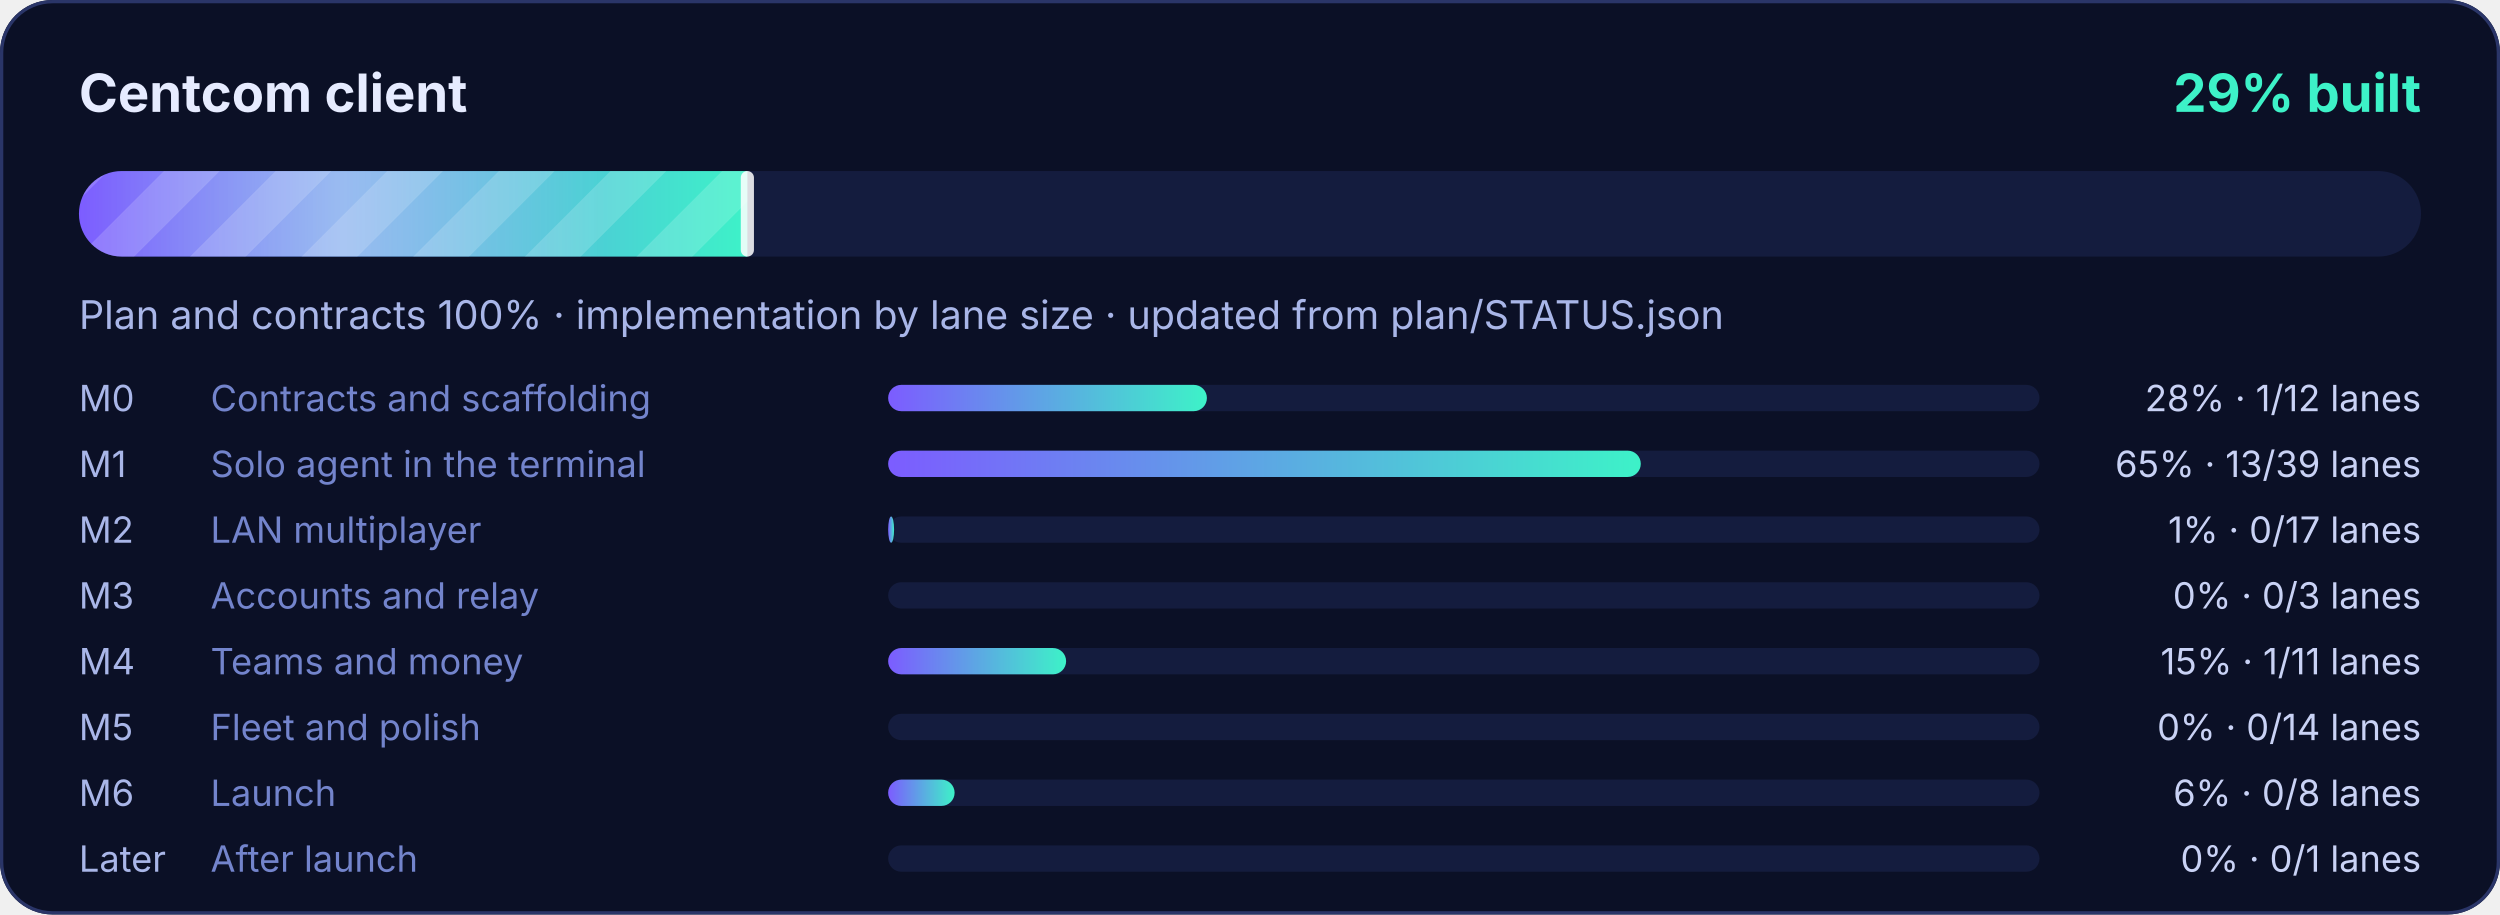
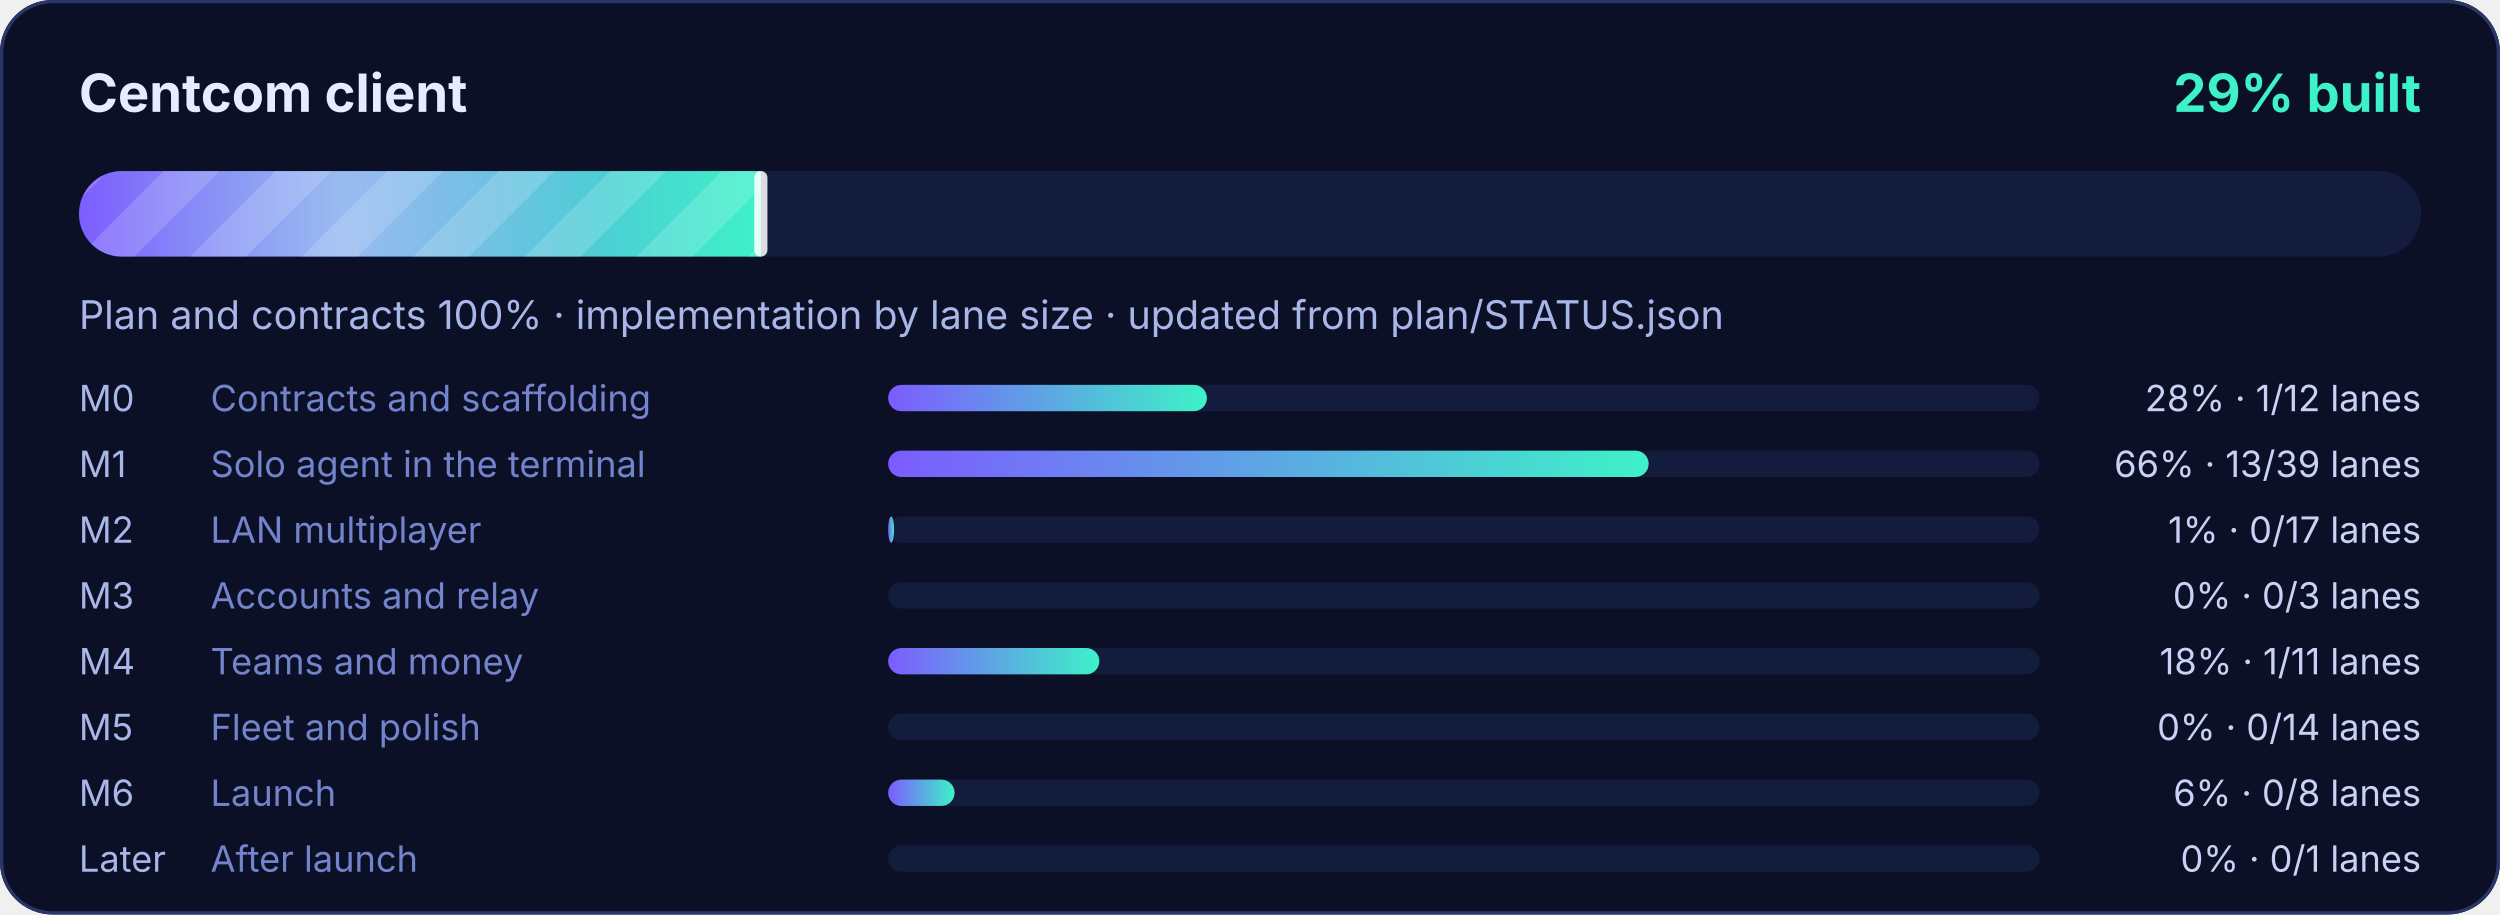
<svg xmlns="http://www.w3.org/2000/svg" width="760" height="278" viewBox="0 0 760 278" role="img" aria-label="Centcom client: 29% built">
  <defs>
    <linearGradient id="g" x1="0" x2="1">
      <stop offset="0" stop-color="#7C5CFF" />
      <stop offset="1" stop-color="#3DF2C8" />
    </linearGradient>
    <pattern id="s" width="24" height="24" patternUnits="userSpaceOnUse" patternTransform="rotate(45)">
      <rect width="12" height="24" fill="#fff" fill-opacity=".16" />
    </pattern>
    <clipPath id="c">
      <rect x="24" y="52" width="712" height="26" rx="13" />
    </clipPath>
    <linearGradient id="sh" x1="0" x2="1">
      <stop offset="0" stop-color="#fff" stop-opacity="0" />
      <stop offset=".5" stop-color="#fff" stop-opacity=".35" />
      <stop offset="1" stop-color="#fff" stop-opacity="0" />
    </linearGradient>
  </defs>
  <style>@keyframes mv{to{transform:translateX(24px)}}@keyframes sh{from{transform:translateX(-200px)}to{transform:translateX(760px)}}@keyframes gl{50%{opacity:.78}}
.st{animation:mv .9s linear infinite}.sh{animation:sh 3.2s ease-in-out infinite}.gl{animation:gl 2.4s ease-in-out infinite}text{font-family:ui-sans-serif,system-ui,-apple-system,"Segoe UI",sans-serif}
@media (prefers-reduced-motion:reduce){.st,.sh,.gl{animation:none}}</style>
  <rect width="760" height="278" rx="16" fill="#0B1026" />
  <rect x=".5" y=".5" width="759" height="277" rx="15.5" fill="none" stroke="#2A3568" />
  <text x="24" y="34" fill="#E6EBFF" font-size="16" font-weight="700">Centcom client</text>
  <text x="736" y="34" fill="#3DF2C8" font-size="16" font-weight="700" text-anchor="end">29% built</text>
  <rect x="24" y="52" width="712" height="26" rx="13" fill="#141C3E" />
  <g clip-path="url(#c)">
    <g class="gl">
-       <rect x="24" y="52" width="203.2" height="26" fill="url(#g)" />
-       <rect x="24" y="52" width="203.2" height="26" fill="url(#s)" class="st" />
+       <rect x="24" y="52" width="207.3" height="26" fill="url(#g)" />
+       <rect x="24" y="52" width="207.3" height="26" fill="url(#s)" class="st" />
      <rect x="24" y="52" width="160" height="26" fill="url(#sh)" class="sh" style="mix-blend-mode:screen" />
    </g>
  </g>
-   <rect x="225.2" y="52" width="4" height="26" rx="2" fill="#fff" fill-opacity=".85" class="gl" />
+   <rect x="229.3" y="52" width="4" height="26" rx="2" fill="#fff" fill-opacity=".85" class="gl" />
  <text x="24" y="100" fill="#A9B6E8" font-size="12">Plan and contracts 100% · implementation by lane size · updated from plan/STATUS.json</text>
  <text x="24" y="125" fill="#A9B6E8" font-size="11">M0</text>
  <text x="64" y="125" fill="#7384CC" font-size="11">Contracts and scaffolding</text>
  <rect x="270" y="117" width="350" height="8" rx="4" fill="#141C3E" />
  <rect x="270" y="117" width="96.9" height="8" rx="4" fill="url(#g)" />
  <text x="736" y="125" fill="#C9D2F5" font-size="11" text-anchor="end">28% · 1/12 lanes</text>
  <text x="24" y="145" fill="#A9B6E8" font-size="11">M1</text>
  <text x="64" y="145" fill="#7384CC" font-size="11">Solo agent in the terminal</text>
  <rect x="270" y="137" width="350" height="8" rx="4" fill="#141C3E" />
-   <rect x="270" y="137" width="228.8" height="8" rx="4" fill="url(#g)" />
-   <text x="736" y="145" fill="#C9D2F5" font-size="11" text-anchor="end">65% · 13/39 lanes</text>
+   <rect x="270" y="137" width="231.2" height="8" rx="4" fill="url(#g)" />
+   <text x="736" y="145" fill="#C9D2F5" font-size="11" text-anchor="end">66% · 13/39 lanes</text>
  <text x="24" y="165" fill="#A9B6E8" font-size="11">M2</text>
  <text x="64" y="165" fill="#7384CC" font-size="11">LAN multiplayer</text>
  <rect x="270" y="157" width="350" height="8" rx="4" fill="#141C3E" />
  <rect x="270" y="157" width="1.8" height="8" rx="4" fill="url(#g)" />
  <text x="736" y="165" fill="#C9D2F5" font-size="11" text-anchor="end">1% · 0/17 lanes</text>
  <text x="24" y="185" fill="#A9B6E8" font-size="11">M3</text>
  <text x="64" y="185" fill="#7384CC" font-size="11">Accounts and relay</text>
  <rect x="270" y="177" width="350" height="8" rx="4" fill="#141C3E" />
  <text x="736" y="185" fill="#C9D2F5" font-size="11" text-anchor="end">0% · 0/3 lanes</text>
  <text x="24" y="205" fill="#A9B6E8" font-size="11">M4</text>
  <text x="64" y="205" fill="#7384CC" font-size="11">Teams and money</text>
  <rect x="270" y="197" width="350" height="8" rx="4" fill="#141C3E" />
-   <rect x="270" y="197" width="54.1" height="8" rx="4" fill="url(#g)" />
-   <text x="736" y="205" fill="#C9D2F5" font-size="11" text-anchor="end">15% · 1/11 lanes</text>
+   <rect x="270" y="197" width="64.2" height="8" rx="4" fill="url(#g)" />
+   <text x="736" y="205" fill="#C9D2F5" font-size="11" text-anchor="end">18% · 1/11 lanes</text>
  <text x="24" y="225" fill="#A9B6E8" font-size="11">M5</text>
  <text x="64" y="225" fill="#7384CC" font-size="11">Fleet and polish</text>
  <rect x="270" y="217" width="350" height="8" rx="4" fill="#141C3E" />
  <text x="736" y="225" fill="#C9D2F5" font-size="11" text-anchor="end">0% · 0/14 lanes</text>
  <text x="24" y="245" fill="#A9B6E8" font-size="11">M6</text>
  <text x="64" y="245" fill="#7384CC" font-size="11">Launch</text>
  <rect x="270" y="237" width="350" height="8" rx="4" fill="#141C3E" />
  <rect x="270" y="237" width="20.2" height="8" rx="4" fill="url(#g)" />
  <text x="736" y="245" fill="#C9D2F5" font-size="11" text-anchor="end">6% · 0/8 lanes</text>
  <text x="24" y="265" fill="#A9B6E8" font-size="11">Later</text>
  <text x="64" y="265" fill="#7384CC" font-size="11">After launch</text>
  <rect x="270" y="257" width="350" height="8" rx="4" fill="#141C3E" />
  <text x="736" y="265" fill="#C9D2F5" font-size="11" text-anchor="end">0% · 0/1 lanes</text>
</svg>
